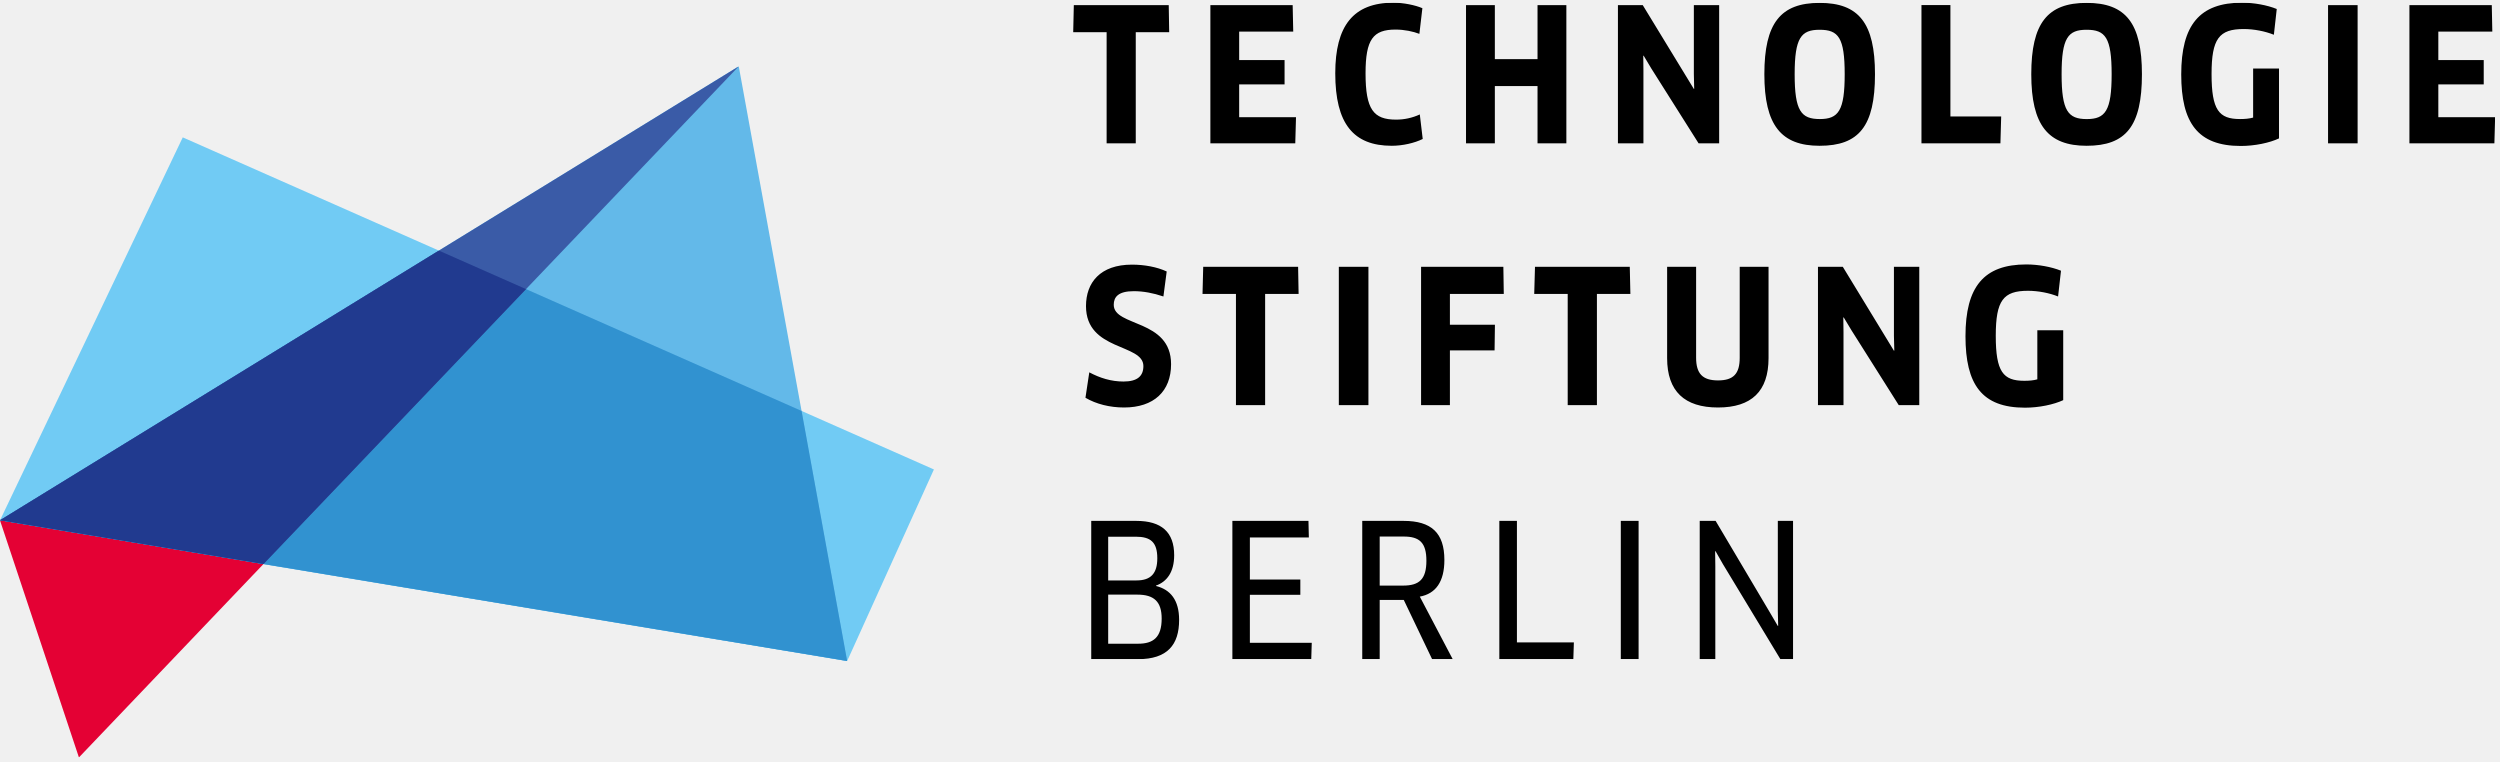
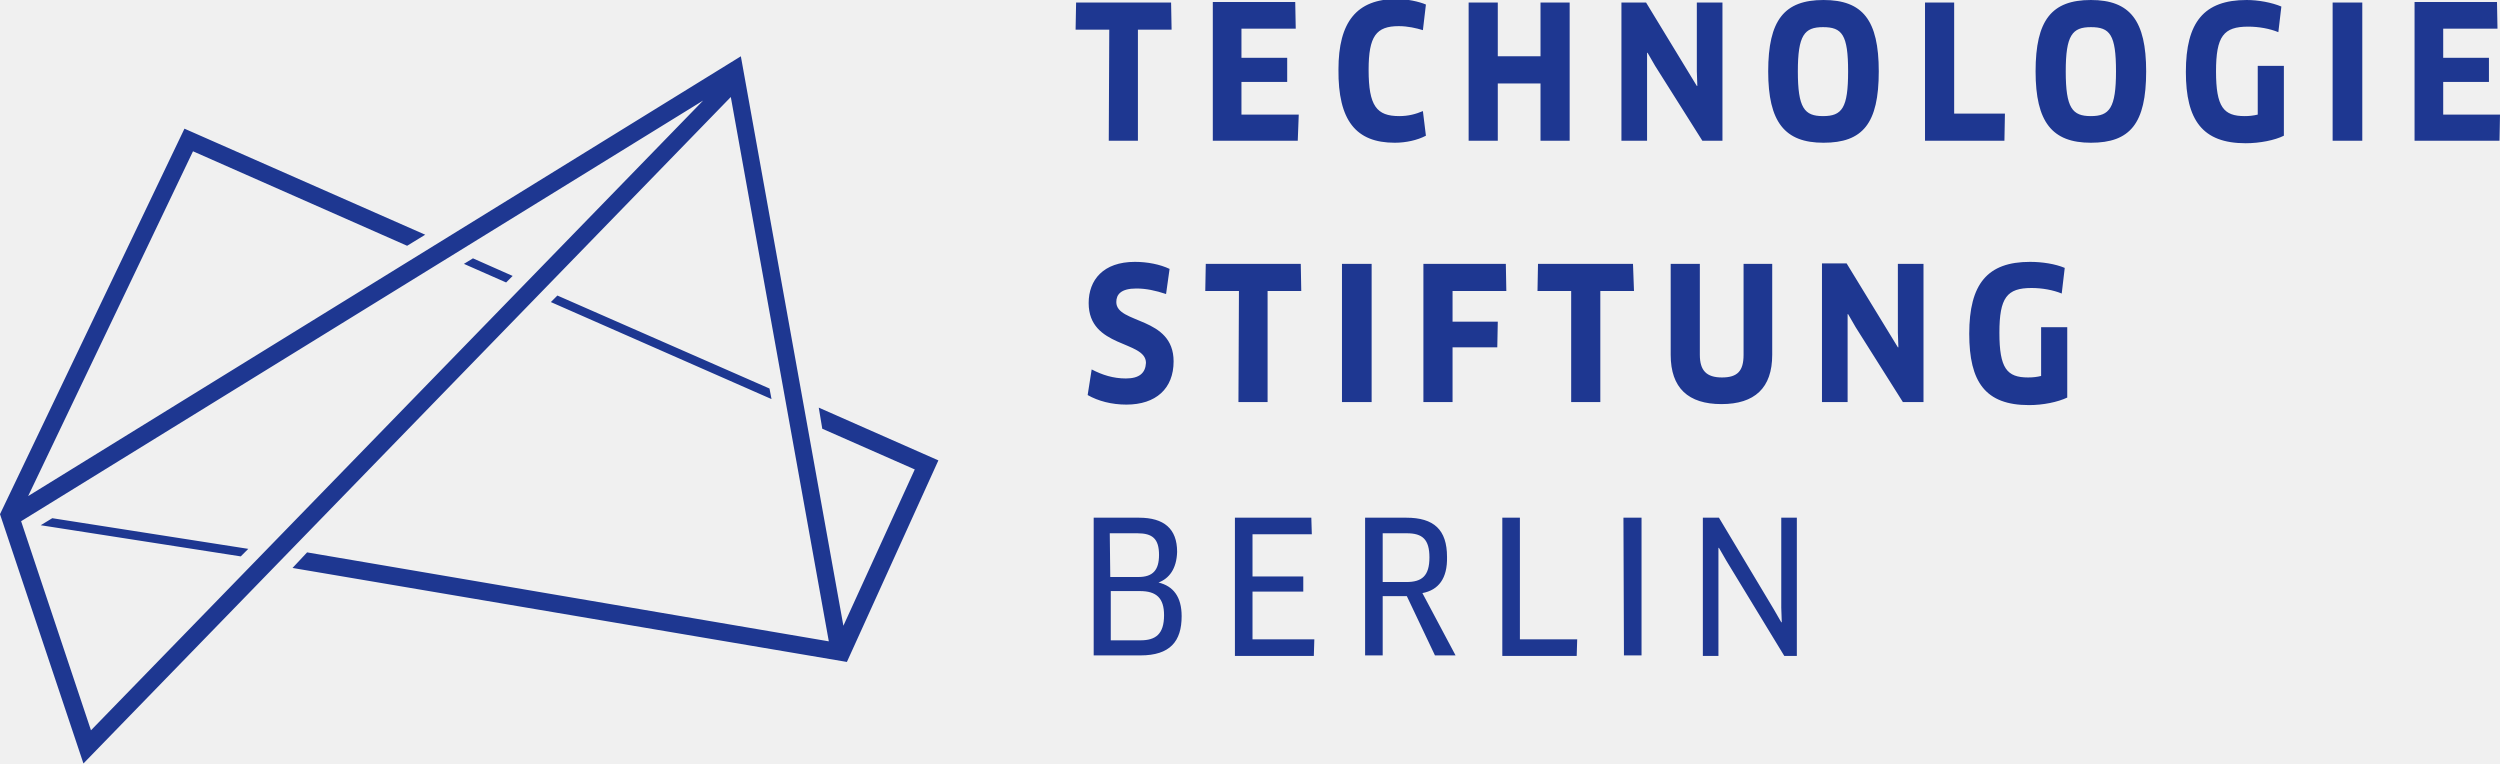
- <svg xmlns="http://www.w3.org/2000/svg" xmlns:xlink="http://www.w3.org/1999/xlink" width="489" height="149">
-   <defs>
-     <path id="a" d="M7.4 2.852h278.14v128.406H7.4z" />
-     <path id="c" d="M0 5.838h51.933v46.829H0z" />
-     <path id="e" d="M0 .248h165.703v116.325H0z" />
-     <path id="g" d="M0 6.199h165.703v80.279H0z" />
-     <path id="i" d="M0 .248h144.501v97.358H0z" />
-     <path id="k" d="M0 6.199h102.883V67.51H0z" />
-   </defs>
-   <g fill="none" fill-rule="evenodd">
-     <g transform="translate(202.5 -2.324)">
-       <mask id="b" fill="#fff">
-         <use xlink:href="#a" />
-       </mask>
-       <path d="M238.212 25.323c-.765.218-1.627.286-2.565.286-4.132 0-5.565-1.76-5.565-8.796 0-6.936 1.47-8.81 6.293-8.81 2.01 0 4.2.436 5.894 1.121l.563-5.04c-1.86-.76-4.447-1.235-6.78-1.235-8.31 0-11.903 4.364-11.903 14.032 0 9.45 3.203 13.994 11.655 13.994 2.73 0 5.64-.609 7.47-1.482v-13.67h-5.062v9.6Zm-21.75-8.48c0 10.21-3.157 13.995-10.822 13.995-7.515 0-10.823-4.003-10.823-13.994 0-9.992 3.172-13.957 10.822-13.957 7.665 0 10.823 3.965 10.823 13.957Zm-5.925 0c0-7.177-1.23-8.697-4.898-8.697-3.63 0-4.89 1.557-4.89 8.698 0 7.177 1.26 8.772 4.92 8.772 3.638 0 4.868-1.632 4.868-8.772ZM69.732 30.839c2.13 0 4.47-.542 6.052-1.332l-.57-4.8a10.955 10.955 0 0 1-4.642 1.016c-4.425 0-5.97-1.987-5.97-9.059 0-6.636 1.47-8.555 5.865-8.555 1.755 0 3.442.37 4.665.836l.585-5.019c-1.38-.602-3.742-1.076-5.647-1.076-7.883 0-11.393 4.537-11.393 13.814 0 9.856 3.547 14.175 11.055 14.175Zm183.135-.474h5.782V3.324h-5.782v27.04Zm-99.45.474c-7.515 0-10.808-4.003-10.808-13.994 0-9.992 3.165-13.957 10.808-13.957 7.665 0 10.83 3.965 10.83 13.957 0 10.21-3.165 13.994-10.83 13.994Zm4.905-13.994c0-7.178-1.222-8.698-4.905-8.698-3.623 0-4.882 1.557-4.882 8.698 0 7.177 1.26 8.765 4.92 8.765 3.644 0 4.867-1.625 4.867-8.765ZM50.997 25.248H39.882V18.83h8.88v-4.755h-8.88V8.507h10.575l-.113-5.184H34.25v27.04h16.605l.143-5.115Zm38.895-6.095h8.348v11.21h5.64V3.324h-5.64v10.564h-8.348V3.323h-5.64v27.04h5.64v-11.21Zm99.037 5.952H179V3.315h-5.662v27.049h15.443l.15-5.26Zm85.508.143V18.83h8.88v-4.755h-8.88V8.507h10.56l-.105-5.184h-16.11v27.04h16.62l.143-5.115h-11.108ZM13.954 30.364h5.7V8.62h6.54l-.09-5.297H7.535L7.4 8.62h6.555v21.744Zm119.813 0V3.324h-4.95v13.482l.067 2.882-.067.037-9.998-16.402h-4.852v27.04h4.987V16.16l-.03-2.92.068-.037 1.507 2.52 9.248 14.642h4.02Zm-17.483 24.151h-18.54l-.15 5.297h6.548v21.751h5.715V59.812h6.547l-.12-5.297Zm27.143 17.862V54.515h-5.64v17.787c0 3.137-1.23 4.431-4.245 4.431-3.023 0-4.282-1.332-4.282-4.431V54.515h-5.67v17.862c0 6.485 3.404 9.653 9.952 9.653 6.547 0 9.885-3.168 9.885-9.653Zm-53.52-6.53h-8.805v-6.035h10.537l-.082-5.297H75.462v27.048h5.64V70.857h8.737l.068-5.01Zm78.045 2.158.075 2.882-.075.038-9.998-16.41h-4.86v27.048h4.995V67.358l-.037-2.926.075-.03 1.515 2.52 9.248 14.641h4.02V54.515h-4.958v13.49Zm-150.69 8.946c-2.415 0-4.605-.684-6.697-1.798l-.75 4.973c2.085 1.227 4.747 1.904 7.552 1.904 5.828 0 9.195-3.168 9.195-8.472 0-8.87-11.213-7.283-11.213-11.61 0-1.519.863-2.67 3.923-2.67 1.838 0 3.78.353 5.79 1.038l.645-4.89c-1.867-.873-4.343-1.34-6.795-1.34-6.225 0-8.992 3.53-8.992 8.111 0 8.84 11.227 7.29 11.227 11.73 0 1.978-1.2 3.024-3.885 3.024Zm21.99 4.612h5.707V59.812h6.548l-.097-5.297H32.847l-.135 5.297h6.54v21.751Zm25.913-27.048h-5.791v27.048h5.79V54.515Zm130.837 22.007c-.758.219-1.62.286-2.558.286-4.14 0-5.572-1.768-5.572-8.803 0-6.929 1.47-8.802 6.3-8.802 2.01 0 4.2.428 5.888 1.113l.57-5.04c-1.868-.76-4.448-1.227-6.788-1.227-8.303 0-11.895 4.364-11.895 14.032 0 9.45 3.188 13.986 11.648 13.986 2.737 0 5.64-.616 7.47-1.474V66.922h-5.063v9.6Zm-50.76 27.688v17.628l.068 2.89-.068.037-1.477-2.52-10.688-18.035h-3.113v27.048h3.053v-18.177l-.037-2.92.075-.037 1.44 2.528 11.25 18.606h2.475V104.21h-2.978Zm-30.712 27.048h3.48V104.21h-3.481v27.048ZM23.614 116.94c2.842.715 4.522 2.777 4.522 6.636 0 4.868-2.288 7.682-8.047 7.682h-9.143V104.21h8.82c4.92 0 7.402 2.197 7.402 6.711 0 3.31-1.432 5.184-3.555 5.944v.075Zm-9.353-1.083h5.543c2.805 0 4.064-1.37 4.064-4.334 0-3.137-1.29-4.22-4.215-4.22h-5.392v8.554Zm5.872 12.377c2.94 0 4.59-1.234 4.59-4.913 0-3.318-1.5-4.688-4.755-4.688h-5.707v9.6h5.872Zm55.08-9.21 6.436 12.234h-4.028l-5.543-11.587h-4.71v11.587h-3.412V104.21h8.092c5.423 0 7.973 2.34 7.973 7.644 0 4.251-1.688 6.599-4.808 7.17Zm1.29-7.034c0-3.537-1.365-4.718-4.425-4.718h-4.71v9.593h4.576c3.157 0 4.56-1.226 4.56-4.875Zm-37.95-7.78v27.048h15.428l.098-3.205H41.975v-9.39h9.87v-2.987h-9.87v-8.223H53.51l-.075-3.243h-14.88Zm55.658 0v23.768h11.138l-.105 3.28H90.769V104.21h3.443Z" fill="#000" mask="url(#b)" />
-     </g>
-     <g transform="translate(0 95.486)">
-       <mask id="d" fill="#fff">
-         <use xlink:href="#c" />
-       </mask>
-       <path fill="#E40134" mask="url(#d)" d="M15.438 52.667-.005 6.282l.736-.444 51.202 8.585-.405.421z" />
-     </g>
-     <path fill="#71CBF4" d="m35.748 26.87 146.925 64.954-16.965 37.468L.003 101.77z" />
-     <g transform="translate(0 12.724)">
-       <mask id="f" fill="#fff">
-         <use xlink:href="#e" />
-       </mask>
-       <path fill="#63B9E9" mask="url(#f)" d="M-.002 89.044 144.501.248l21.202 116.325z" />
-     </g>
-     <g transform="translate(0 42.819)">
-       <mask id="h" fill="#fff">
-         <use xlink:href="#g" />
-       </mask>
-       <path fill="#3192D0" mask="url(#h)" d="m-.002 58.948 85.846-52.75 70.942 31.36 8.917 48.92z" />
-     </g>
-     <g transform="translate(0 12.724)">
-       <mask id="j" fill="#fff">
-         <use xlink:href="#i" />
-       </mask>
-       <path fill="#3A5BA7" mask="url(#j)" d="M-.002 89.044 144.501.248l-92.97 97.358z" />
-     </g>
-     <g transform="translate(0 42.819)">
-       <mask id="l" fill="#fff">
-         <use xlink:href="#k" />
-       </mask>
-       <path fill="#213A8F" mask="url(#l)" d="m-.002 58.948 85.846-52.75 17.04 7.532L51.53 67.51z" />
-     </g>
-   </g>
+ <svg xmlns="http://www.w3.org/2000/svg" viewBox="0 0 497.4 151.9" fill="#1e3791">
+   <path d="M302.4 103v24.2h11.4l-.1 3.3h-14.8V103h3.5zm-56.7 0v27.5h15.7l.1-3.3h-12.3v-9.5h10.1v-3h-10.1v-8.4H261l-.1-3.3h-15.2zm38.7 7.9c0-3.6-1.4-4.8-4.5-4.8h-4.8v9.7h4.7c3.1 0 4.6-1.2 4.6-4.9zM283 118l6.6 12.4h-4.1l-5.6-11.8h-4.8v11.8h-3.5V103h8.2c5.5 0 8.1 2.4 8.1 7.8.1 4.3-1.7 6.6-4.9 7.2zm-56.1 9.4c3 0 4.7-1.2 4.7-5 0-3.4-1.5-4.8-4.8-4.8H221v9.8h5.9zm-6-12.6h5.6c2.9 0 4.1-1.4 4.1-4.4 0-3.2-1.3-4.3-4.3-4.3h-5.5l.1 8.7h0zm9.6 1.1c2.9.7 4.6 2.8 4.6 6.7 0 5-2.3 7.8-8.2 7.8h-9.3V103h9c5 0 7.6 2.2 7.6 6.8-.1 3.4-1.6 5.3-3.7 6.1h0zm92.6 14.5h3.5V103h-1.8-1.8l.1 27.4h0zm31.3-27.4v17.9l.1 2.9h-.1l-1.5-2.6L342 103h-3.2v27.5h3.1V112v-3h.1l1.5 2.6 11.5 18.9h2.5V103h-3.1zm51.7-28.2c-.8.2-1.6.3-2.6.3-4.2 0-5.7-1.8-5.7-8.9 0-7 1.5-8.9 6.4-8.9 2.1 0 4.3.4 6 1.1l.6-5.1c-1.9-.8-4.5-1.2-6.9-1.2-8.5 0-12.1 4.4-12.1 14.3 0 9.6 3.2 14.2 11.9 14.2 2.8 0 5.7-.6 7.6-1.5v-14h-5.2v9.7h0zM272.8 52.5h-2.9-2.9V80h5.9V52.5h-.1zM246.4 80h5.8V57.9h6.7l-.1-5.4h-18.9l-.1 5.4h6.7l-.1 22.1h0zM224 75.3c-2.5 0-4.7-.7-6.8-1.8l-.8 5.1c2.1 1.2 4.8 1.9 7.7 1.9 5.9 0 9.4-3.2 9.4-8.6 0-9-11.4-7.4-11.4-11.8 0-1.5.9-2.7 4-2.7 1.9 0 3.8.4 5.9 1.1l.7-5c-1.9-.9-4.4-1.4-6.9-1.4-6.3 0-9.2 3.6-9.2 8.2 0 9 11.4 7.4 11.4 11.9-.1 2-1.3 3.1-4 3.1zm153.6-9.1l.1 2.9h-.1l-10.2-16.7h-4.9V80h5.1V65.5v-3h.1l1.5 2.6 9.4 14.9h4.1V52.5h-5.1v13.7zM298 64h-9v-6.1h10.7l-.1-5.4h-16.4V80h5.8V69.1h8.9l.1-5.1zm54.6 6.6V52.5h-5.7v18.1c0 3.2-1.2 4.5-4.3 4.5s-4.4-1.4-4.4-4.5V52.5h-5.8v18.1c0 6.6 3.5 9.8 10.1 9.8s10.1-3.2 10.1-9.8zm-27.7-18.1H306l-.1 5.4h6.7V80h5.8V57.9h6.7l-.2-5.4zM342.7 28V.5h-5.1v13.7l.1 2.9h-.1L327.5.5h-4.9V28h5.1V13.5v-3h.1l1.5 2.6 9.4 14.9c-.1 0 4 0 4 0zm-122.1 0h5.8V5.9h6.7L233 .5h-18.9l-.1 5.4h6.7l-.1 22.1h0zm265.5-5.2v-6.5h9.1v-4.8h-9.1V5.7h10.8l-.1-5.3h-16.4V28h16.9l.1-5.2h-11.3 0zm-87.2-.2h-10.1V.5H383V28h15.8l.1-5.4zm-100.9-6h8.5V28h5.8V.5h-5.8v10.7H298V.5h-5.8V28h5.8V16.6zm-39.6 6.2H247v-6.5h9.1v-4.8H247V5.7h10.8l-.1-5.3h-16.4V28h16.9l.2-5.2zm109.3-8.6c0-7.3-1.2-8.8-5-8.8-3.7 0-5 1.6-5 8.8 0 7.3 1.3 8.9 5 8.9 3.8 0 5-1.6 5-8.9zm-4.9 14.2c-7.7 0-11-4.1-11-14.2C351.8 4 355 0 362.8 0s11 4 11 14.2c0 10.4-3.2 14.2-11 14.2zm101.3-.4h5.9V.5h-3-2.9V28zm-186.6.4c2.2 0 4.5-.5 6.2-1.4l-.6-4.9c-1.4.6-2.9 1-4.7 1-4.5 0-6.1-2-6.1-9.2 0-6.7 1.5-8.7 6-8.7 1.8 0 3.5.4 4.8.8l.6-5.1c-1.4-.6-3.8-1.1-5.8-1.1-8 0-11.6 4.6-11.6 14-.1 10.2 3.5 14.6 11.2 14.6zM421 14.2c0-7.3-1.2-8.8-5-8.8-3.7 0-5 1.6-5 8.8 0 7.3 1.3 8.9 5 8.9s5-1.6 5-8.9zm6 0c0 10.4-3.2 14.2-11 14.2-7.7 0-11-4.1-11-14.2C405 4 408.2 0 416 0s11 4.1 11 14.2zm22.2 8.6a10.9 10.9 0 0 1-2.6.3c-4.2 0-5.7-1.8-5.7-8.9 0-7 1.5-8.9 6.4-8.9 2.1 0 4.3.4 6 1.1l.6-5.1C452 .5 449.3 0 447 0c-8.5 0-12.1 4.4-12.1 14.3 0 9.6 3.3 14.2 11.9 14.2 2.8 0 5.8-.6 7.6-1.5V13.1h-5.2v9.7h0zM8.1 104.5l2.3-1.4 39 6.1-1.5 1.5-39.8-6.2zm102.8-45.7l-1.3 1.3 43.9 19.3-.4-2.1-42.2-18.5zm-16.8-7.4l-1.8 1.1 8.4 3.7 1.3-1.3-7.9-3.5zm92.6 40.2l-18.2 40.1L58.2 113l2.9-3.1 103.8 17.7-19.5-108.3L16.6 151.9 0 102.3l36.7-76.7 47.9 21.1-3.6 2.2-42.6-18.8L5.6 98.7l141.8-87.5 20.4 113.3L182 93.4l-18.4-8.1-.7-4.2 23.8 10.5zM18.1 145.3L139.9 20 4.2 103.7l13.9 41.6z" />
</svg>
